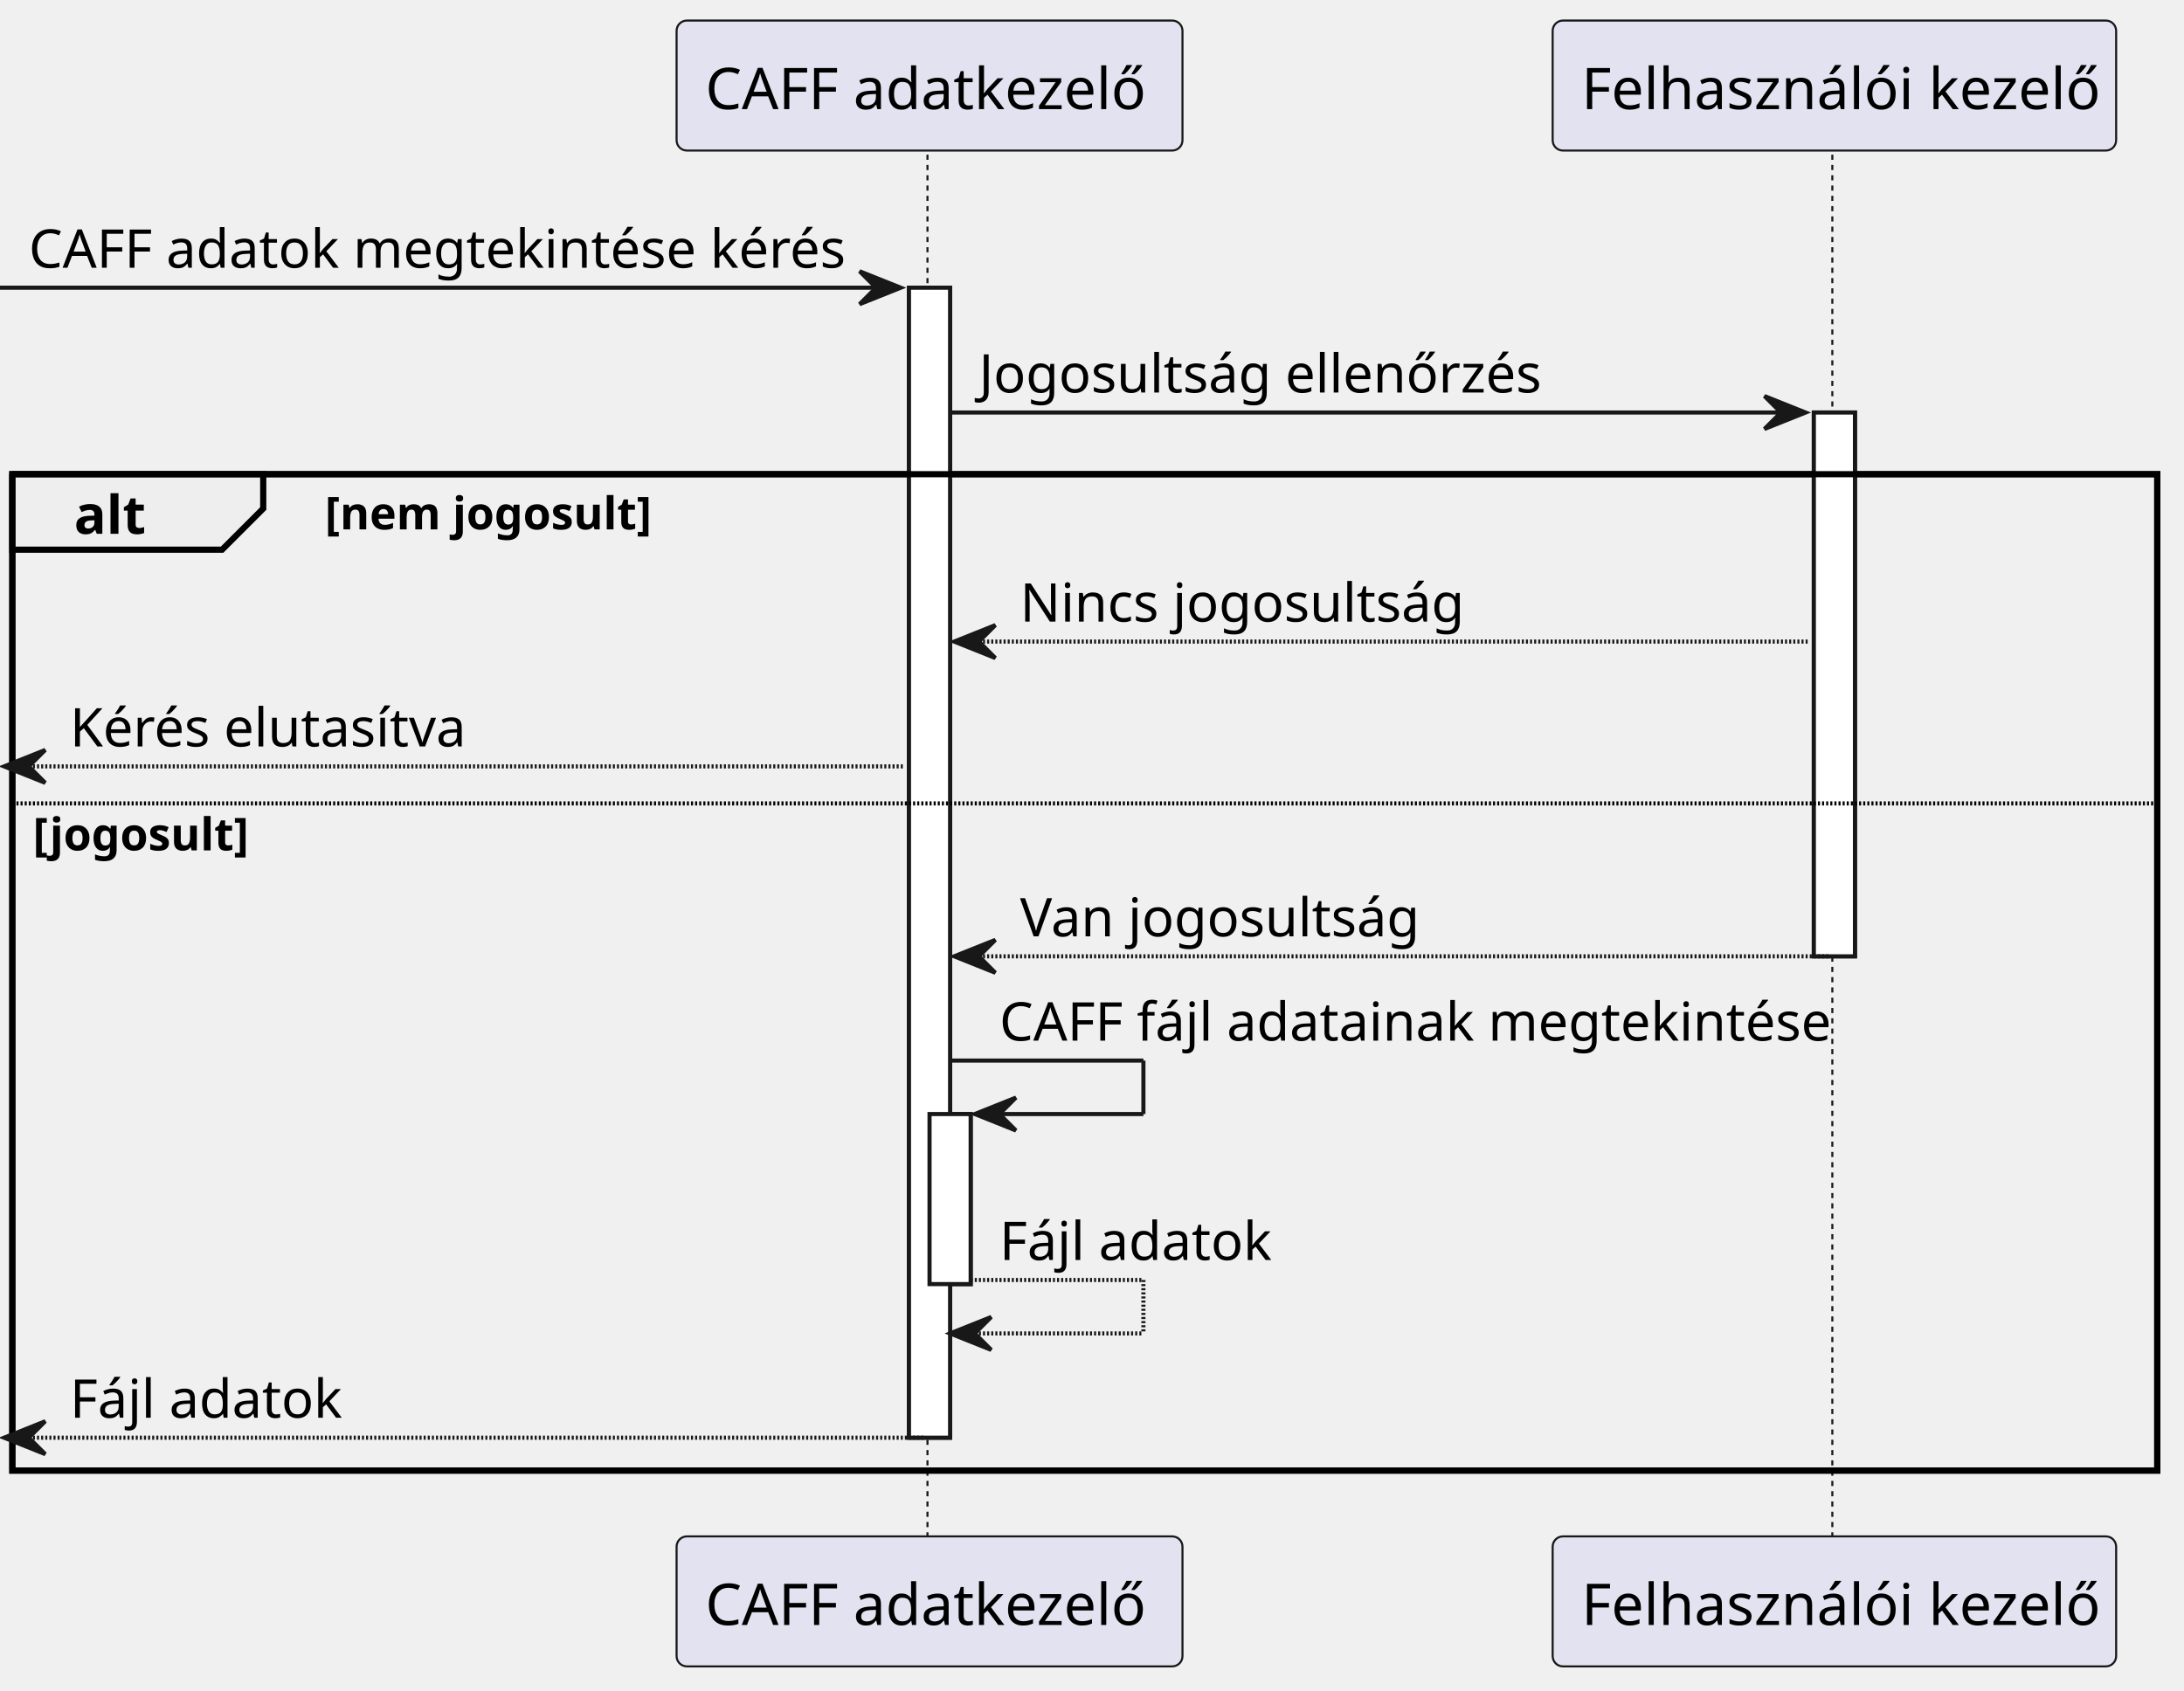
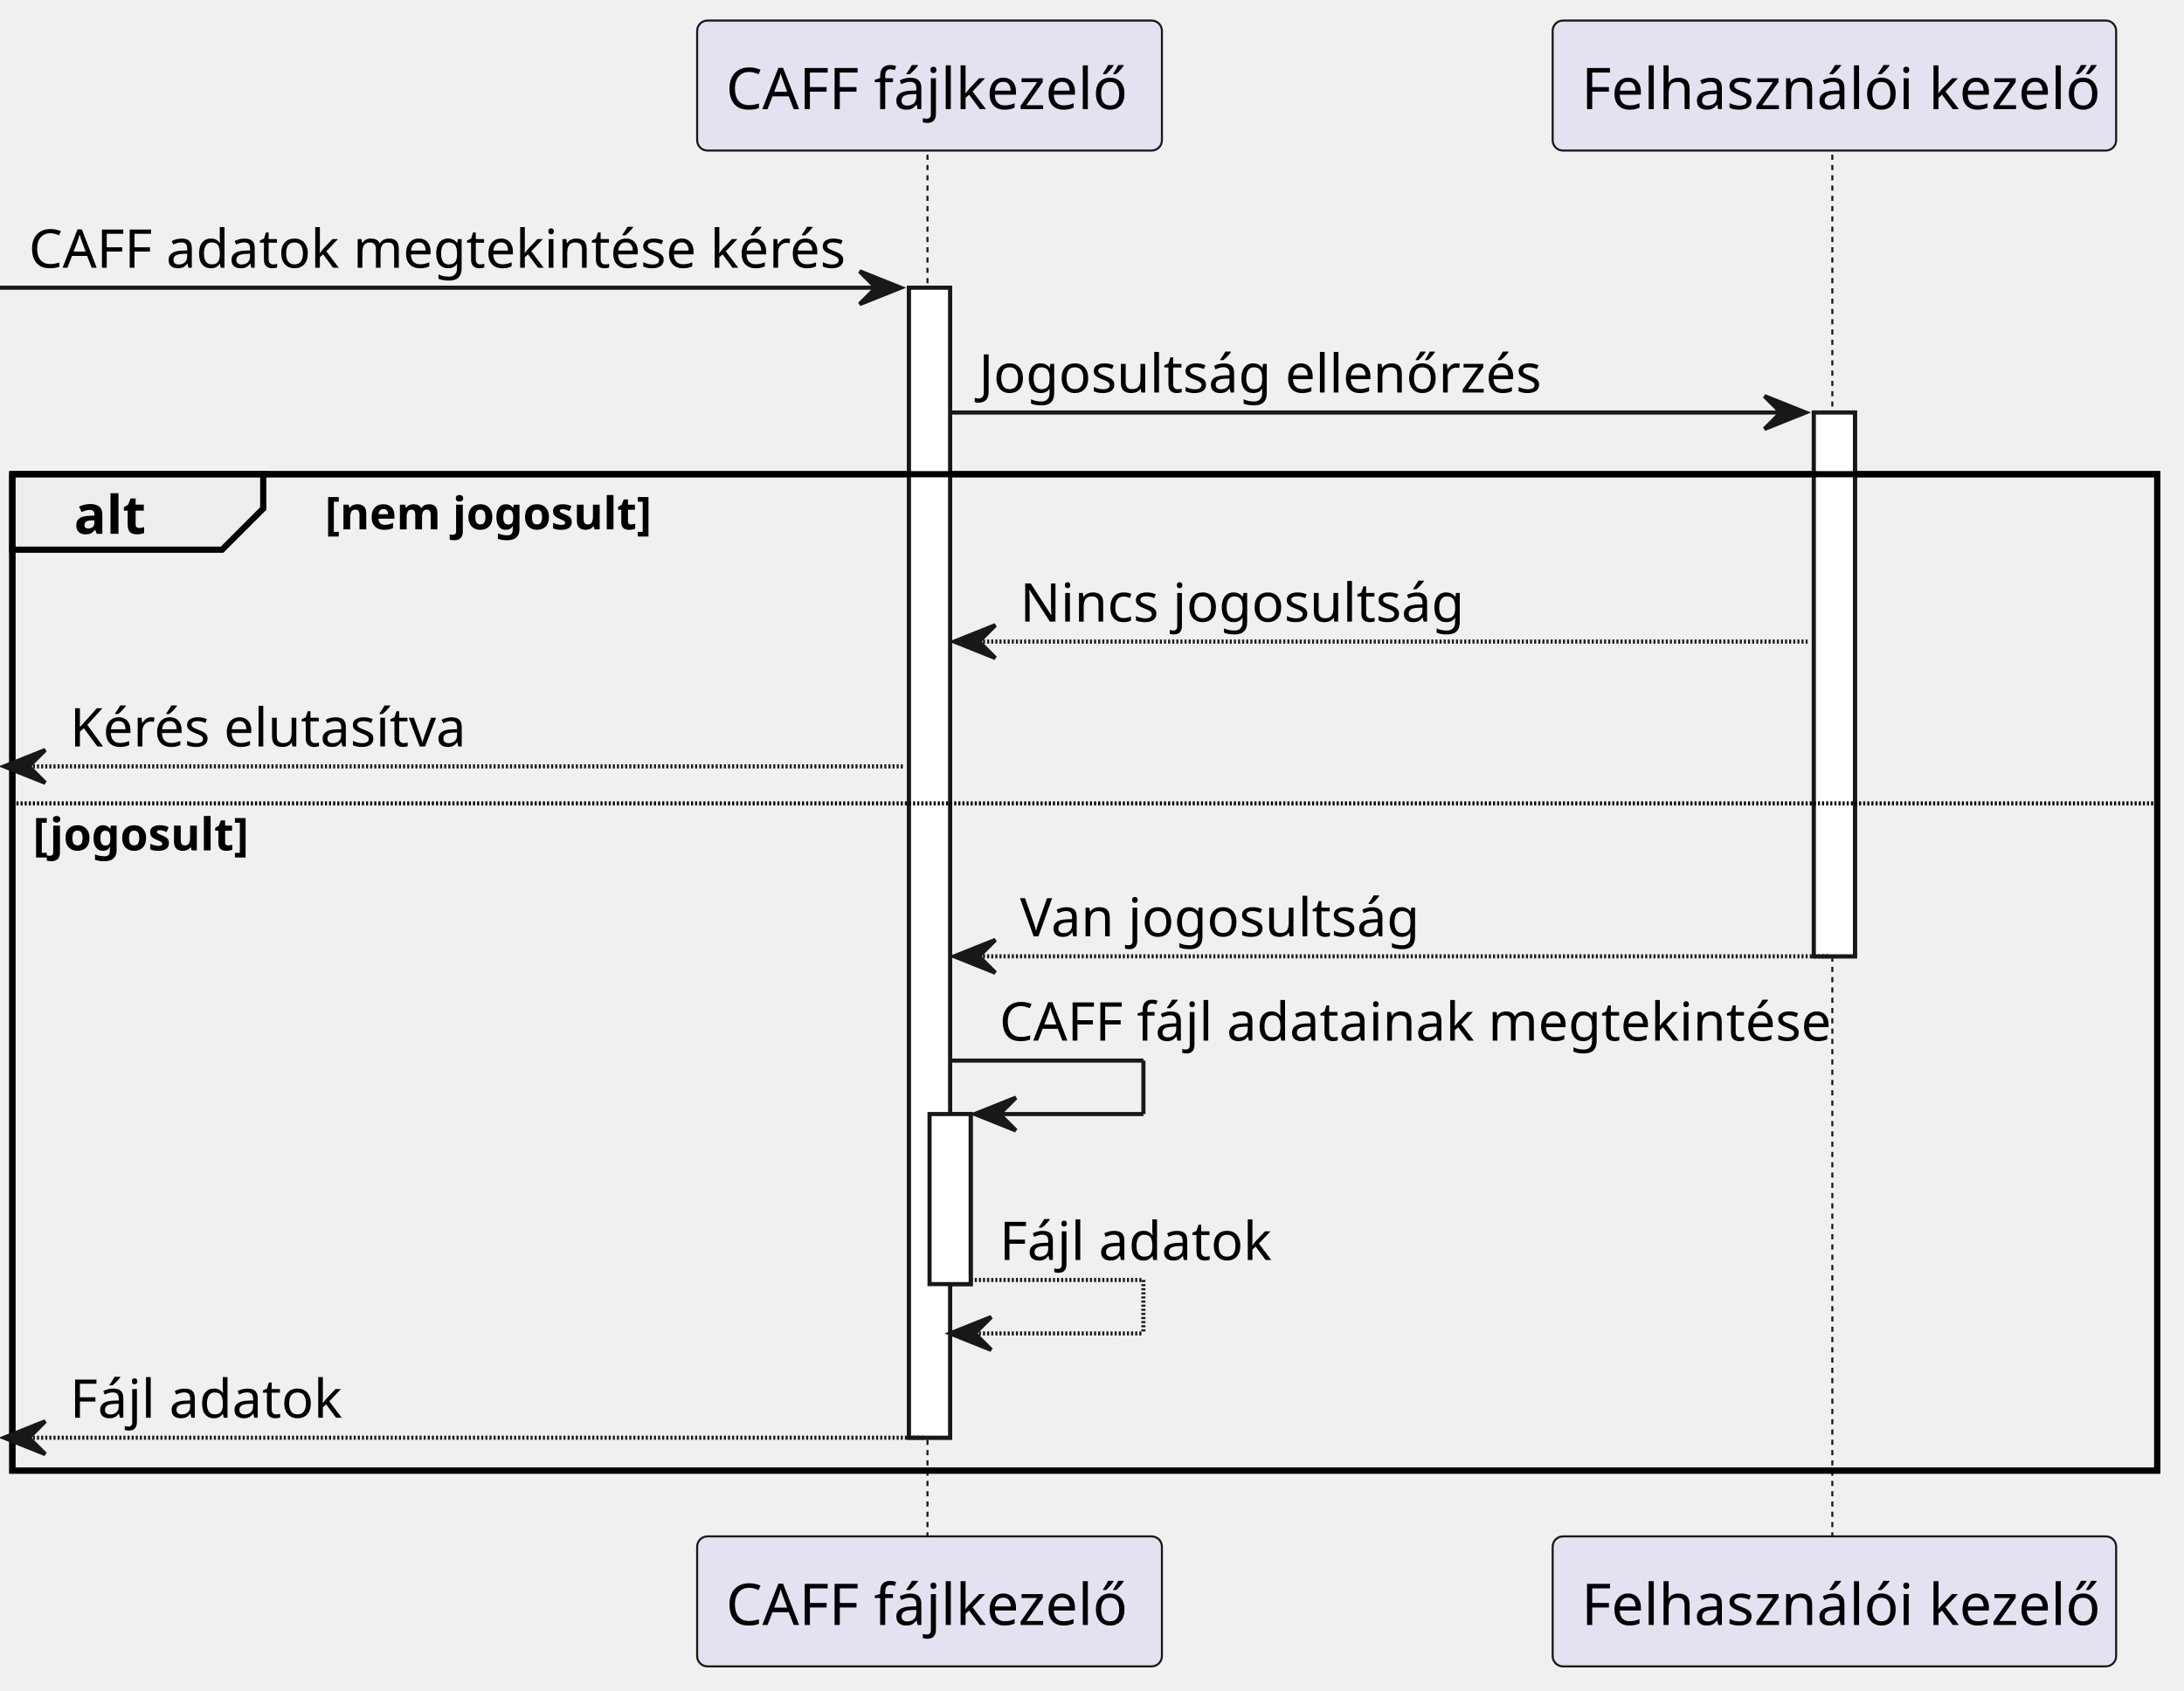
<svg xmlns="http://www.w3.org/2000/svg" contentStyleType="text/css" height="1644px" preserveAspectRatio="none" style="width:2124px;height:1644px;background:#FFFFFF;" version="1.1" viewBox="0 0 2124 1644" width="2124px" zoomAndPan="magnify">
  <defs />
  <g>
    <rect fill="#FFFFFF" height="1118.594" style="stroke:#181818;stroke-width:4.0;" width="40" x="884" y="279.844" />
    <rect fill="#FFFFFF" height="165.406" style="stroke:#181818;stroke-width:4.0;" width="40" x="904" y="1083.625" />
    <rect fill="#FFFFFF" height="528.969" style="stroke:#181818;stroke-width:4.0;" width="40" x="1764" y="401.25" />
    <rect fill="none" height="969.188" style="stroke:#000000;stroke-width:6.0;" width="2086" x="12" y="461.25" />
    <line style="stroke:#181818;stroke-width:2.0;stroke-dasharray:5.0,5.0;" x1="902" x2="902" y1="150.438" y2="1498.438" />
    <line style="stroke:#181818;stroke-width:2.0;stroke-dasharray:5.0,5.0;" x1="1782" x2="1782" y1="150.438" y2="1498.438" />
-     <rect fill="#E2E2F0" height="126.438" rx="10" ry="10" style="stroke:#181818;stroke-width:2.0;" width="492" x="658" y="20" />
-     <text fill="#000000" font-family="sans-serif" font-size="56" lengthAdjust="spacing" textLength="436" x="686" y="106.133">CAFF adatkezelő</text>
-     <rect fill="#E2E2F0" height="126.438" rx="10" ry="10" style="stroke:#181818;stroke-width:2.0;" width="492" x="658" y="1494.438" />
-     <text fill="#000000" font-family="sans-serif" font-size="56" lengthAdjust="spacing" textLength="436" x="686" y="1580.57">CAFF adatkezelő</text>
+     <rect fill="#E2E2F0" height="126.438" rx="10" ry="10" style="stroke:#181818;stroke-width:2.0;" width="452" x="678" y="20" />
+     <text fill="#000000" font-family="sans-serif" font-size="56" lengthAdjust="spacing" textLength="396" x="706" y="106.133">CAFF fájlkezelő</text>
+     <rect fill="#E2E2F0" height="126.438" rx="10" ry="10" style="stroke:#181818;stroke-width:2.0;" width="452" x="678" y="1494.438" />
+     <text fill="#000000" font-family="sans-serif" font-size="56" lengthAdjust="spacing" textLength="396" x="706" y="1580.57">CAFF fájlkezelő</text>
    <rect fill="#E2E2F0" height="126.438" rx="10" ry="10" style="stroke:#181818;stroke-width:2.0;" width="548" x="1510" y="20" />
    <text fill="#000000" font-family="sans-serif" font-size="56" lengthAdjust="spacing" textLength="492" x="1538" y="106.133">Felhasználói kezelő</text>
    <rect fill="#E2E2F0" height="126.438" rx="10" ry="10" style="stroke:#181818;stroke-width:2.0;" width="548" x="1510" y="1494.438" />
    <text fill="#000000" font-family="sans-serif" font-size="56" lengthAdjust="spacing" textLength="492" x="1538" y="1580.57">Felhasználói kezelő</text>
    <rect fill="#FFFFFF" height="1118.594" style="stroke:#181818;stroke-width:4.0;" width="40" x="884" y="279.844" />
    <rect fill="#FFFFFF" height="165.406" style="stroke:#181818;stroke-width:4.0;" width="40" x="904" y="1083.625" />
    <rect fill="#FFFFFF" height="528.969" style="stroke:#181818;stroke-width:4.0;" width="40" x="1764" y="401.25" />
    <polygon fill="#181818" points="836,263.844,876,279.844,836,295.844,852,279.844" style="stroke:#181818;stroke-width:4.0;" />
    <line style="stroke:#181818;stroke-width:4.0;" x1="0" x2="860" y1="279.844" y2="279.844" />
    <text fill="#000000" font-family="sans-serif" font-size="52" lengthAdjust="spacing" textLength="780" x="28" y="260.418">CAFF adatok megtekintése kérés</text>
    <polygon fill="#181818" points="1716,385.25,1756,401.25,1716,417.25,1732,401.25" style="stroke:#181818;stroke-width:4.0;" />
    <line style="stroke:#181818;stroke-width:4.0;" x1="924" x2="1740" y1="401.25" y2="401.25" />
    <text fill="#000000" font-family="sans-serif" font-size="52" lengthAdjust="spacing" textLength="528" x="952" y="381.824">Jogosultság ellenőrzés</text>
    <path d="M12,461.25 L256,461.25 L256,494.656 L216,534.656 L12,534.656 L12,461.25 " fill="#EEEEEE" style="stroke:#000000;stroke-width:6.0;" />
    <rect fill="none" height="969.188" style="stroke:#000000;stroke-width:6.0;" width="2086" x="12" y="461.25" />
    <text fill="#000000" font-family="sans-serif" font-size="52" font-weight="bold" lengthAdjust="spacing" textLength="64" x="72" y="519.231">alt</text>
    <text fill="#000000" font-family="sans-serif" font-size="44" font-weight="bold" lengthAdjust="spacing" textLength="324" x="316" y="514.926">[nem jogosult]</text>
    <polygon fill="#181818" points="968,608.062,928,624.062,968,640.062,952,624.062" style="stroke:#181818;stroke-width:4.0;" />
    <line style="stroke:#181818;stroke-width:4.0;stroke-dasharray:2.0,2.0;" x1="944" x2="1760" y1="624.062" y2="624.062" />
    <text fill="#000000" font-family="sans-serif" font-size="52" lengthAdjust="spacing" textLength="412" x="992" y="604.637">Nincs jogosultság</text>
    <polygon fill="#181818" points="44,729.469,4,745.469,44,761.469,28,745.469" style="stroke:#181818;stroke-width:4.0;" />
    <line style="stroke:#181818;stroke-width:4.0;stroke-dasharray:2.0,2.0;" x1="20" x2="880" y1="745.469" y2="745.469" />
    <text fill="#000000" font-family="sans-serif" font-size="52" lengthAdjust="spacing" textLength="368" x="68" y="726.043">Kérés elutasítva</text>
    <line style="stroke:#000000;stroke-width:4.0;stroke-dasharray:2.0,2.0;" x1="12" x2="2098" y1="781.469" y2="781.469" />
    <text fill="#000000" font-family="sans-serif" font-size="44" font-weight="bold" lengthAdjust="spacing" textLength="212" x="32" y="827.144">[jogosult]</text>
    <polygon fill="#181818" points="968,914.219,928,930.219,968,946.219,952,930.219" style="stroke:#181818;stroke-width:4.0;" />
    <line style="stroke:#181818;stroke-width:4.0;stroke-dasharray:2.0,2.0;" x1="944" x2="1780" y1="930.219" y2="930.219" />
    <text fill="#000000" font-family="sans-serif" font-size="52" lengthAdjust="spacing" textLength="372" x="992" y="910.793">Van jogosultság</text>
    <line style="stroke:#181818;stroke-width:4.0;" x1="924" x2="1112" y1="1031.625" y2="1031.625" />
    <line style="stroke:#181818;stroke-width:4.0;" x1="1112" x2="1112" y1="1031.625" y2="1083.625" />
    <line style="stroke:#181818;stroke-width:4.0;" x1="948" x2="1112" y1="1083.625" y2="1083.625" />
    <polygon fill="#181818" points="988,1067.625,948,1083.625,988,1099.625,972,1083.625" style="stroke:#181818;stroke-width:4.0;" />
    <text fill="#000000" font-family="sans-serif" font-size="52" lengthAdjust="spacing" textLength="784" x="972" y="1012.199">CAFF fájl adatainak megtekintése</text>
    <line style="stroke:#181818;stroke-width:4.0;stroke-dasharray:2.0,2.0;" x1="944" x2="1112" y1="1245.031" y2="1245.031" />
    <line style="stroke:#181818;stroke-width:4.0;stroke-dasharray:2.0,2.0;" x1="1112" x2="1112" y1="1245.031" y2="1297.031" />
    <line style="stroke:#181818;stroke-width:4.0;stroke-dasharray:2.0,2.0;" x1="924" x2="1112" y1="1297.031" y2="1297.031" />
    <polygon fill="#181818" points="964,1281.031,924,1297.031,964,1313.031,948,1297.031" style="stroke:#181818;stroke-width:4.0;" />
    <text fill="#000000" font-family="sans-serif" font-size="52" lengthAdjust="spacing" textLength="256" x="972" y="1225.605">Fájl adatok</text>
    <polygon fill="#181818" points="44,1382.438,4,1398.438,44,1414.438,28,1398.438" style="stroke:#181818;stroke-width:4.0;" />
    <line style="stroke:#181818;stroke-width:4.0;stroke-dasharray:2.0,2.0;" x1="20" x2="900" y1="1398.438" y2="1398.438" />
    <text fill="#000000" font-family="sans-serif" font-size="52" lengthAdjust="spacing" textLength="256" x="68" y="1379.012">Fájl adatok</text>
  </g>
</svg>
